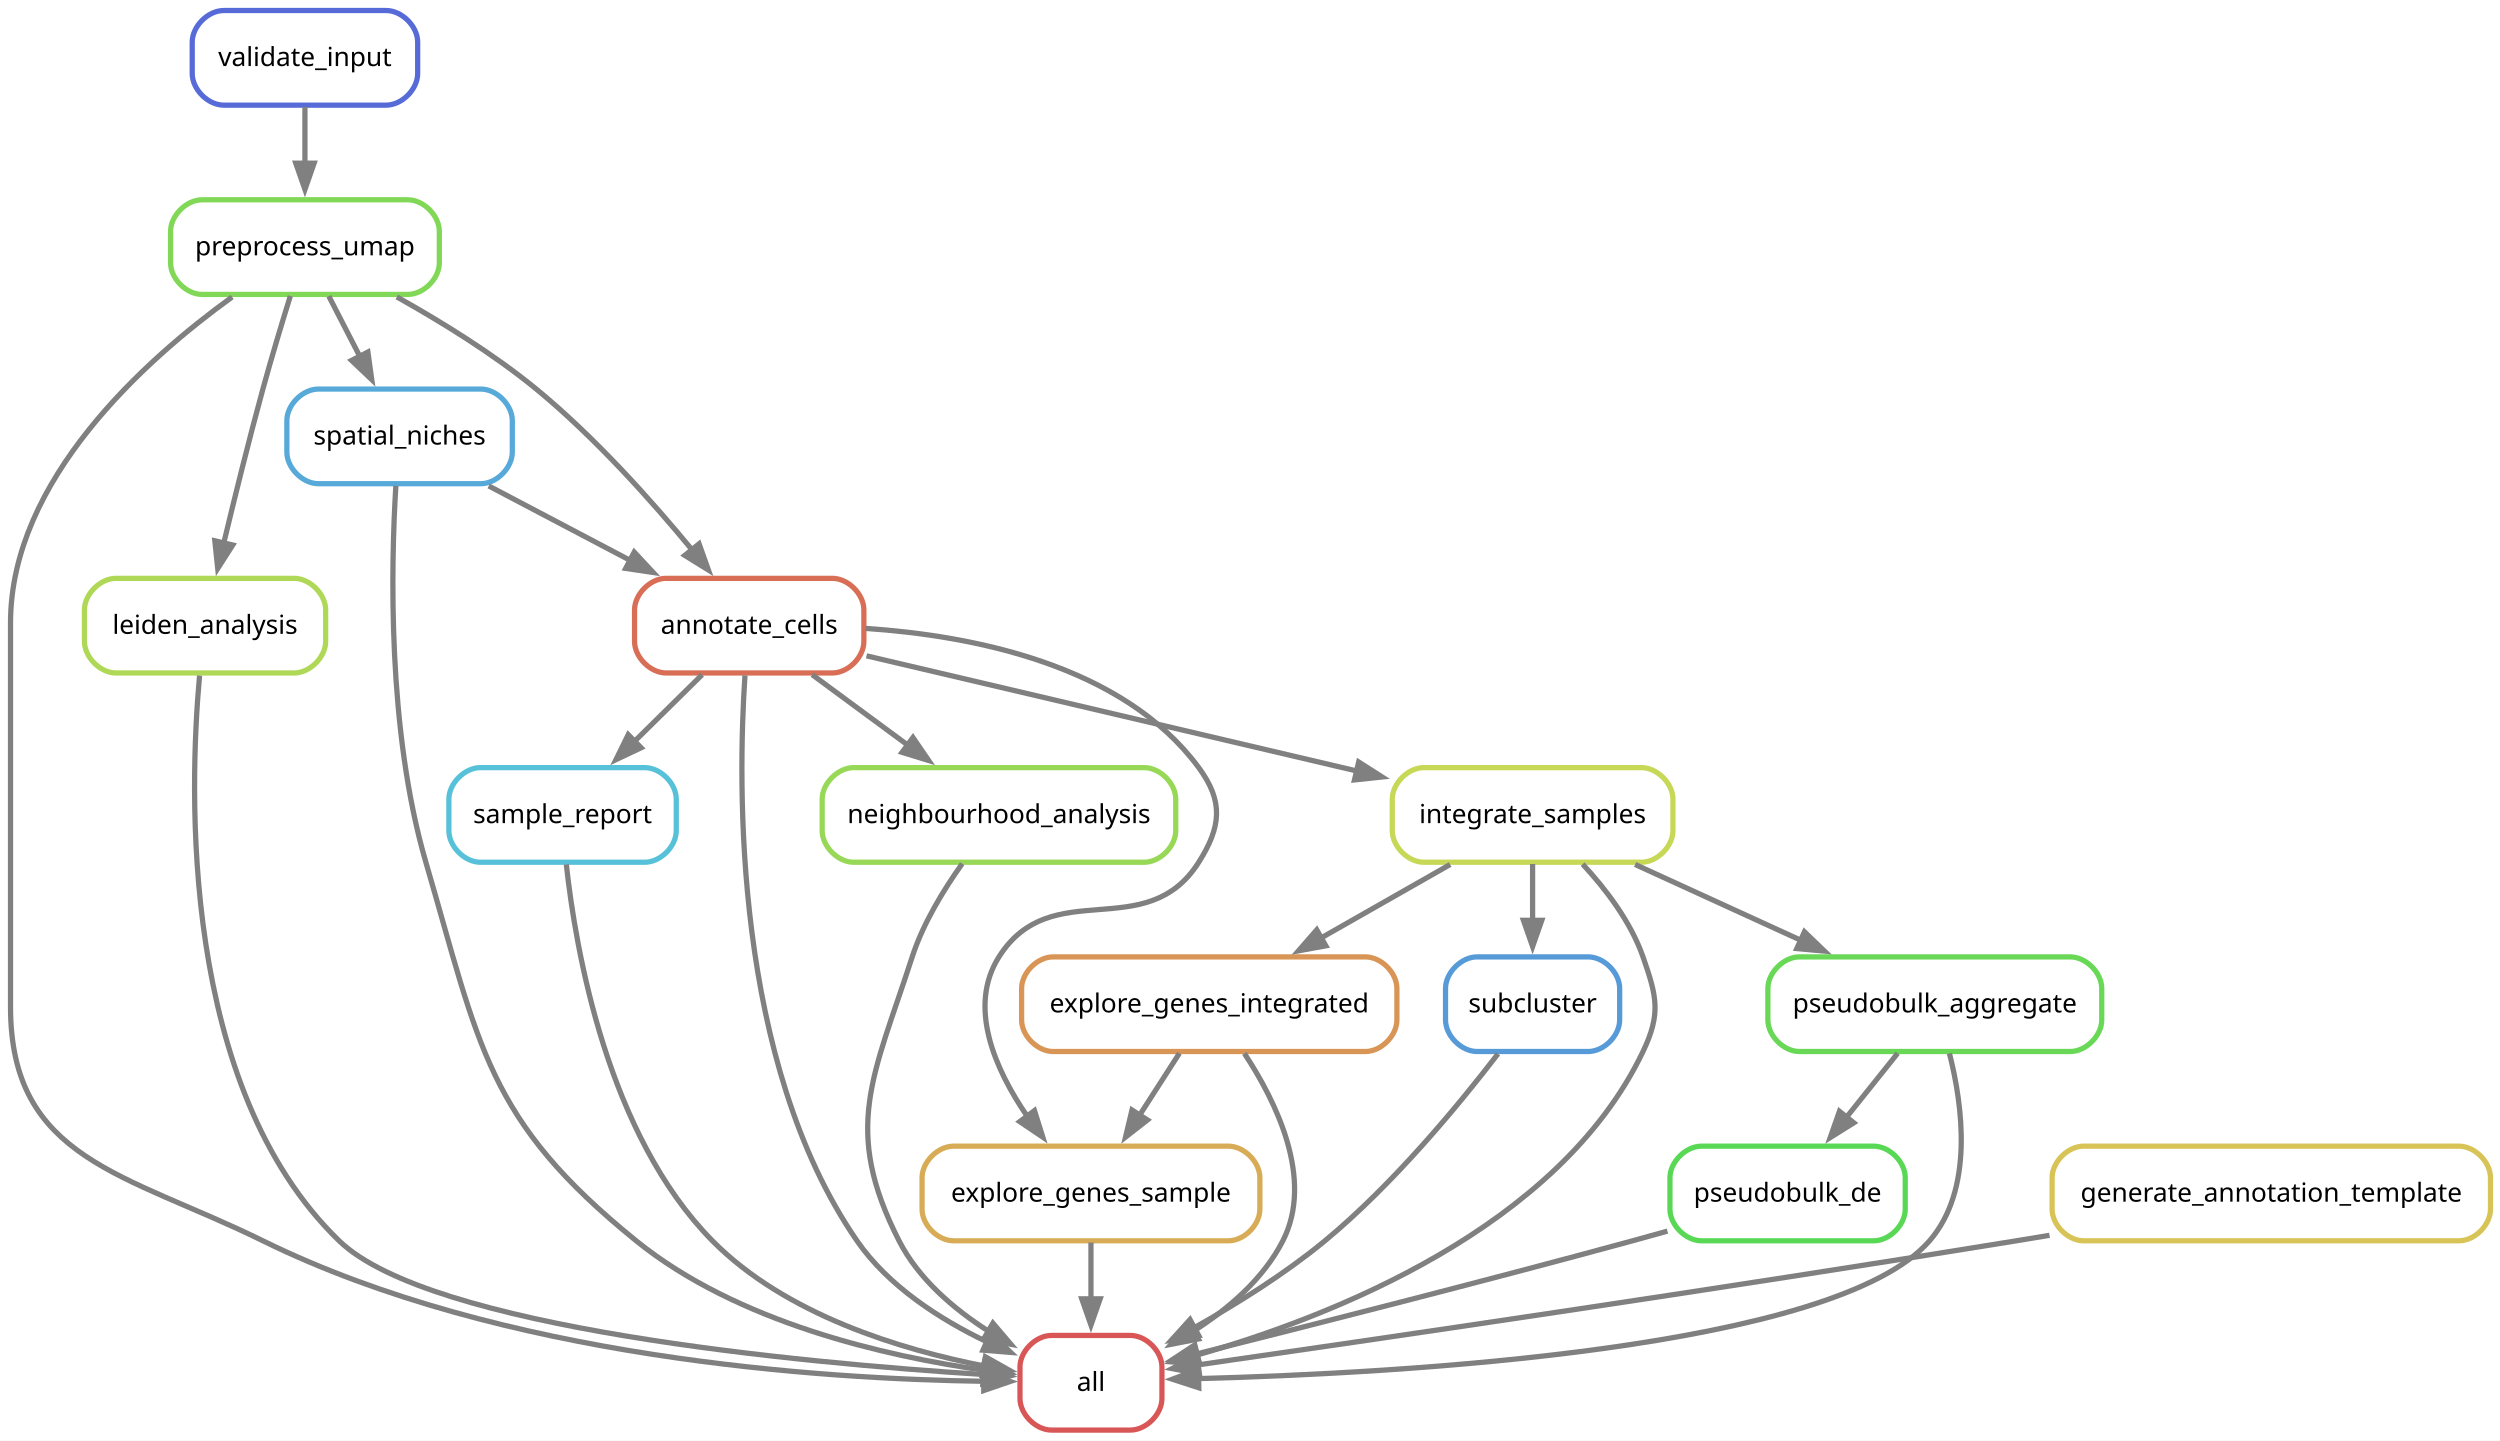
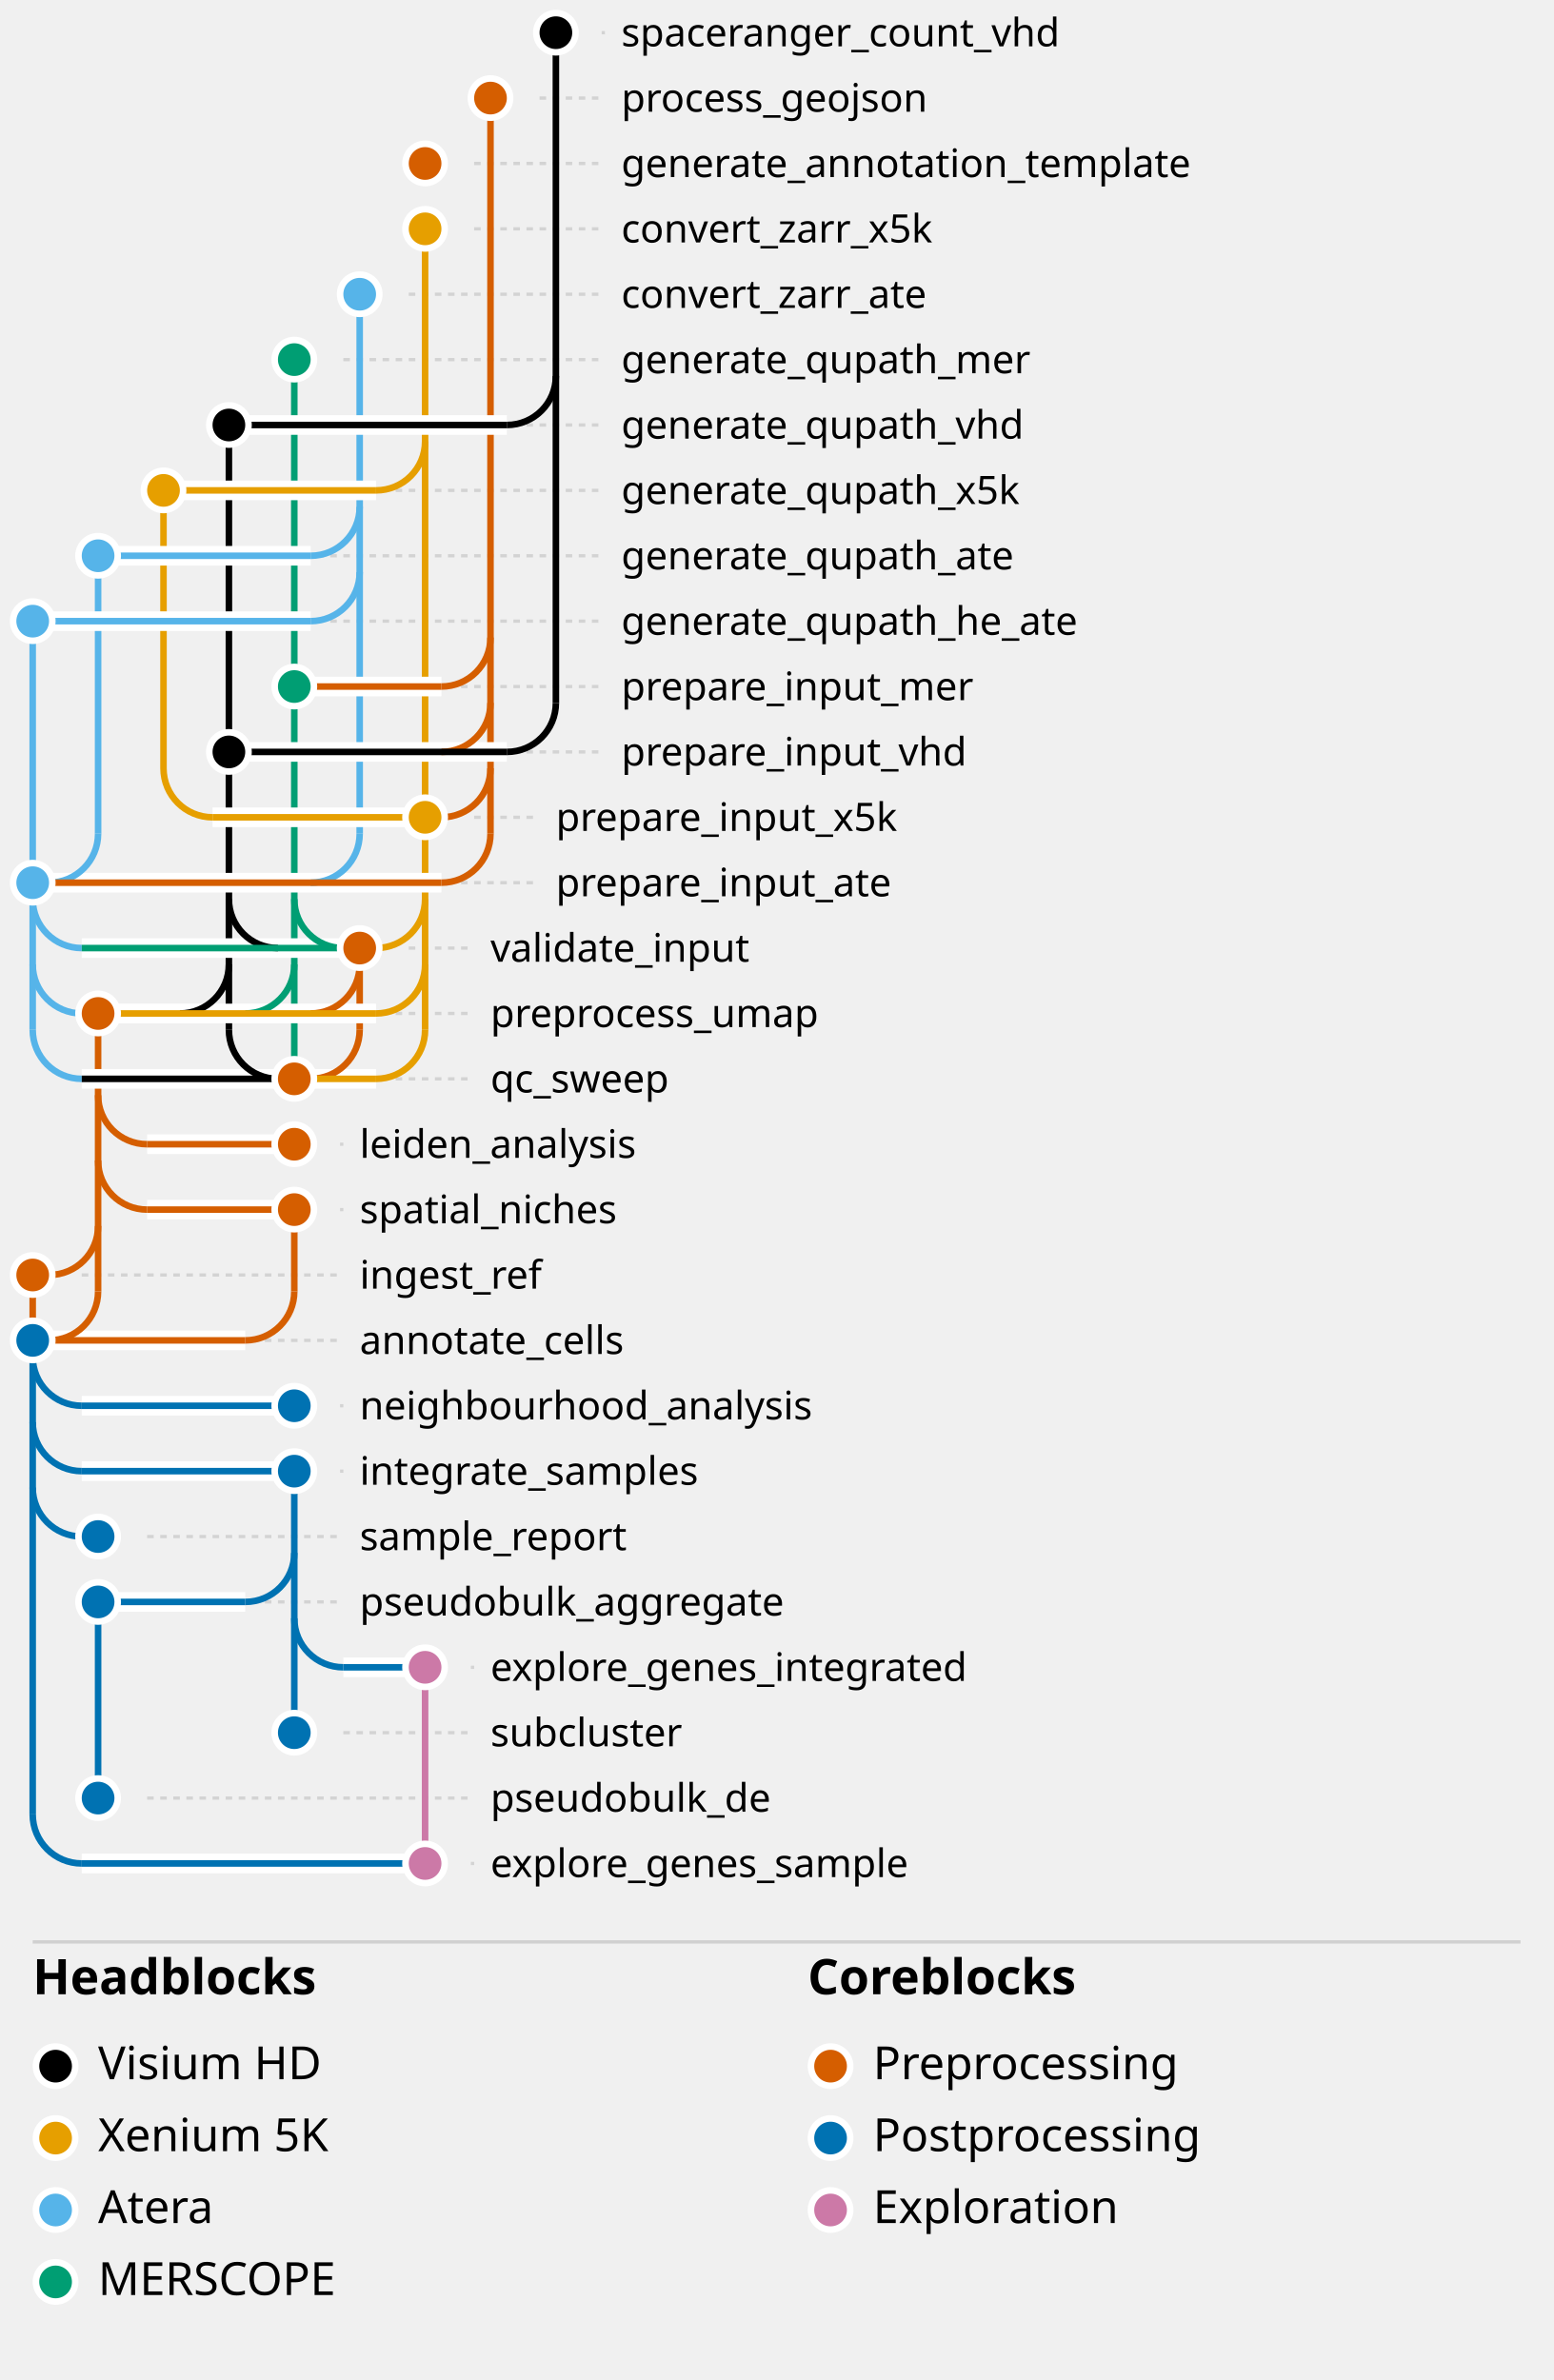
- <svg xmlns="http://www.w3.org/2000/svg" width="951pt" height="548pt" viewBox="0.00 0.00 951.00 548.00">
-   <g id="graph0" class="graph" transform="scale(1 1) rotate(0) translate(4 544)">
-     <polygon fill="white" stroke="none" points="-4,4 -4,-544 947.38,-544 947.38,4 -4,4" />
-     <g id="node1" class="node">
-       <path fill="none" stroke="#d85656" stroke-width="2" d="M426,-36C426,-36 396,-36 396,-36 390,-36 384,-30 384,-24 384,-24 384,-12 384,-12 384,-6 390,0 396,0 396,0 426,0 426,0 432,0 438,-6 438,-12 438,-12 438,-24 438,-24 438,-30 432,-36 426,-36" />
-       <text xml:space="preserve" text-anchor="middle" x="411" y="-14.88" font-family="sans" font-size="10.00">all</text>
-     </g>
-     <g id="node2" class="node">
-       <path fill="none" stroke="#80d856" stroke-width="2" d="M151.12,-468C151.12,-468 72.88,-468 72.88,-468 66.88,-468 60.88,-462 60.88,-456 60.88,-456 60.88,-444 60.88,-444 60.88,-438 66.88,-432 72.88,-432 72.88,-432 151.12,-432 151.12,-432 157.12,-432 163.12,-438 163.12,-444 163.12,-444 163.12,-456 163.12,-456 163.12,-462 157.12,-468 151.12,-468" />
-       <text xml:space="preserve" text-anchor="middle" x="112" y="-446.88" font-family="sans" font-size="10.00">preprocess_umap</text>
-     </g>
-     <g id="edge2" class="edge">
-       <path fill="none" stroke="grey" stroke-width="2" d="M84.31,-431.03C51.15,-407.07 0,-361.32 0,-307 0,-307 0,-307 0,-161 0,-102.82 43.79,-97.68 96,-72 186.87,-27.3 308.37,-19.41 370.57,-18.55" />
-       <polygon fill="grey" stroke="grey" stroke-width="2" points="370.27,-22.05 380.25,-18.48 370.22,-15.05 370.27,-22.05" />
-     </g>
-     <g id="node4" class="node">
-       <path fill="none" stroke="#afd856" stroke-width="2" d="M107.88,-324C107.88,-324 40.12,-324 40.12,-324 34.12,-324 28.12,-318 28.12,-312 28.12,-312 28.12,-300 28.12,-300 28.12,-294 34.12,-288 40.12,-288 40.12,-288 107.88,-288 107.88,-288 113.88,-288 119.88,-294 119.88,-300 119.88,-300 119.88,-312 119.88,-312 119.88,-318 113.88,-324 107.88,-324" />
-       <text xml:space="preserve" text-anchor="middle" x="74" y="-302.88" font-family="sans" font-size="10.00">leiden_analysis</text>
-     </g>
-     <g id="edge15" class="edge">
-       <path fill="none" stroke="grey" stroke-width="2" d="M106.44,-431.4C103.25,-421.11 99.25,-407.86 96,-396 90.66,-376.53 85.21,-354.49 81.07,-337.22" />
-       <polygon fill="grey" stroke="grey" stroke-width="2" points="84.53,-336.67 78.82,-327.74 77.72,-338.28 84.53,-336.67" />
-     </g>
-     <g id="node5" class="node">
-       <path fill="none" stroke="#56a9d8" stroke-width="2" d="M178.88,-396C178.88,-396 117.12,-396 117.12,-396 111.12,-396 105.12,-390 105.12,-384 105.12,-384 105.12,-372 105.12,-372 105.12,-366 111.12,-360 117.12,-360 117.12,-360 178.88,-360 178.88,-360 184.88,-360 190.88,-366 190.88,-372 190.88,-372 190.88,-384 190.88,-384 190.88,-390 184.88,-396 178.88,-396" />
-       <text xml:space="preserve" text-anchor="middle" x="148" y="-374.88" font-family="sans" font-size="10.00">spatial_niches</text>
-     </g>
-     <g id="edge16" class="edge">
-       <path fill="none" stroke="grey" stroke-width="2" d="M121.08,-431.34C124.68,-424.34 128.91,-416.12 132.94,-408.28" />
-       <polygon fill="grey" stroke="grey" stroke-width="2" points="135.95,-410.09 137.41,-399.59 129.72,-406.89 135.95,-410.09" />
-     </g>
-     <g id="node6" class="node">
-       <path fill="none" stroke="#d86e56" stroke-width="2" d="M312.62,-324C312.62,-324 249.38,-324 249.38,-324 243.38,-324 237.38,-318 237.38,-312 237.38,-312 237.38,-300 237.38,-300 237.38,-294 243.38,-288 249.38,-288 249.38,-288 312.62,-288 312.62,-288 318.62,-288 324.62,-294 324.62,-300 324.62,-300 324.62,-312 324.62,-312 324.62,-318 318.62,-324 312.62,-324" />
-       <text xml:space="preserve" text-anchor="middle" x="281" y="-302.88" font-family="sans" font-size="10.00">annotate_cells</text>
-     </g>
-     <g id="edge18" class="edge">
-       <path fill="none" stroke="grey" stroke-width="2" d="M146.96,-431.04C163.76,-421.65 183.73,-409.35 200,-396 222.24,-377.74 244,-353.37 259.35,-334.74" />
-       <polygon fill="grey" stroke="grey" stroke-width="2" points="261.93,-337.13 265.49,-327.15 256.48,-332.73 261.93,-337.13" />
-     </g>
-     <g id="node3" class="node">
-       <path fill="none" stroke="#566bd8" stroke-width="2" d="M142.88,-540C142.88,-540 81.12,-540 81.12,-540 75.12,-540 69.12,-534 69.12,-528 69.12,-528 69.12,-516 69.12,-516 69.12,-510 75.12,-504 81.12,-504 81.12,-504 142.88,-504 142.88,-504 148.88,-504 154.88,-510 154.88,-516 154.88,-516 154.88,-528 154.88,-528 154.88,-534 148.88,-540 142.88,-540" />
-       <text xml:space="preserve" text-anchor="middle" x="112" y="-518.88" font-family="sans" font-size="10.00">validate_input</text>
-     </g>
-     <g id="edge14" class="edge">
-       <path fill="none" stroke="grey" stroke-width="2" d="M112,-503.34C112,-496.75 112,-489.08 112,-481.67" />
-       <polygon fill="grey" stroke="grey" stroke-width="2" points="115.5,-481.93 112,-471.93 108.5,-481.93 115.5,-481.93" />
-     </g>
-     <g id="edge7" class="edge">
-       <path fill="none" stroke="grey" stroke-width="2" d="M71.92,-287.02C67.94,-243.28 64.46,-130.62 125,-72 159.42,-38.67 299.97,-25.63 370.39,-21.11" />
-       <polygon fill="grey" stroke="grey" stroke-width="2" points="370.29,-24.63 380.06,-20.53 369.87,-17.64 370.29,-24.63" />
-     </g>
-     <g id="edge1" class="edge">
-       <path fill="none" stroke="grey" stroke-width="2" d="M146.58,-359.17C144.74,-329 143.3,-266.26 158,-216 178.55,-145.73 181.09,-118.06 238,-72 276.33,-40.97 332.71,-28.07 370.58,-22.73" />
-       <polygon fill="grey" stroke="grey" stroke-width="2" points="370.67,-26.25 380.15,-21.52 369.79,-19.3 370.67,-26.25" />
-     </g>
-     <g id="edge17" class="edge">
-       <path fill="none" stroke="grey" stroke-width="2" d="M181.91,-359.15C198.24,-350.56 218.07,-340.12 235.68,-330.85" />
-       <polygon fill="grey" stroke="grey" stroke-width="2" points="237.26,-333.98 244.48,-326.22 234,-327.78 237.26,-333.98" />
-     </g>
-     <g id="edge3" class="edge">
-       <path fill="none" stroke="grey" stroke-width="2" d="M279.39,-287.08C276.59,-245.36 275,-140.12 322,-72 333.95,-54.68 353.57,-42.12 371.35,-33.59" />
-       <polygon fill="grey" stroke="grey" stroke-width="2" points="372.75,-36.79 380.48,-29.54 369.92,-30.4 372.75,-36.79" />
-     </g>
-     <g id="node7" class="node">
-       <path fill="none" stroke="#97d856" stroke-width="2" d="M431.25,-252C431.25,-252 320.75,-252 320.75,-252 314.75,-252 308.75,-246 308.75,-240 308.75,-240 308.75,-228 308.75,-228 308.75,-222 314.75,-216 320.75,-216 320.75,-216 431.25,-216 431.25,-216 437.25,-216 443.25,-222 443.25,-228 443.25,-228 443.25,-240 443.25,-240 443.25,-246 437.25,-252 431.25,-252" />
-       <text xml:space="preserve" text-anchor="middle" x="376" y="-230.88" font-family="sans" font-size="10.00">neighbourhood_analysis</text>
-     </g>
-     <g id="edge19" class="edge">
-       <path fill="none" stroke="grey" stroke-width="2" d="M304.97,-287.34C316.03,-279.19 329.35,-269.37 341.46,-260.45" />
-       <polygon fill="grey" stroke="grey" stroke-width="2" points="343.29,-263.45 349.27,-254.7 339.14,-257.81 343.29,-263.45" />
-     </g>
-     <g id="node9" class="node">
-       <path fill="none" stroke="#c6d856" stroke-width="2" d="M620.38,-252C620.38,-252 537.62,-252 537.62,-252 531.62,-252 525.62,-246 525.62,-240 525.62,-240 525.62,-228 525.62,-228 525.62,-222 531.62,-216 537.62,-216 537.62,-216 620.38,-216 620.38,-216 626.38,-216 632.38,-222 632.38,-228 632.38,-228 632.38,-240 632.38,-240 632.38,-246 626.38,-252 620.38,-252" />
-       <text xml:space="preserve" text-anchor="middle" x="579" y="-230.88" font-family="sans" font-size="10.00">integrate_samples</text>
-     </g>
-     <g id="edge21" class="edge">
-       <path fill="none" stroke="grey" stroke-width="2" d="M325.61,-294.52C375.05,-282.91 455.3,-264.06 512.23,-250.69" />
-       <polygon fill="grey" stroke="grey" stroke-width="2" points="512.84,-254.14 521.77,-248.44 511.24,-247.32 512.84,-254.14" />
-     </g>
-     <g id="node11" class="node">
-       <path fill="none" stroke="#56c1d8" stroke-width="2" d="M241.25,-252C241.25,-252 178.75,-252 178.75,-252 172.75,-252 166.75,-246 166.75,-240 166.75,-240 166.75,-228 166.75,-228 166.75,-222 172.75,-216 178.75,-216 178.75,-216 241.25,-216 241.25,-216 247.25,-216 253.25,-222 253.25,-228 253.25,-228 253.25,-240 253.25,-240 253.25,-246 247.25,-252 241.25,-252" />
-       <text xml:space="preserve" text-anchor="middle" x="210" y="-230.88" font-family="sans" font-size="10.00">sample_report</text>
-     </g>
-     <g id="edge23" class="edge">
-       <path fill="none" stroke="grey" stroke-width="2" d="M263.08,-287.34C255.24,-279.6 245.86,-270.36 237.19,-261.81" />
-       <polygon fill="grey" stroke="grey" stroke-width="2" points="239.89,-259.56 230.31,-255.03 234.98,-264.54 239.89,-259.56" />
-     </g>
-     <g id="node13" class="node">
-       <path fill="none" stroke="#d8ac56" stroke-width="2" d="M463.25,-108C463.25,-108 358.75,-108 358.75,-108 352.75,-108 346.75,-102 346.75,-96 346.75,-96 346.75,-84 346.75,-84 346.75,-78 352.75,-72 358.75,-72 358.75,-72 463.25,-72 463.25,-72 469.25,-72 475.25,-78 475.25,-84 475.25,-84 475.25,-96 475.25,-96 475.25,-102 469.25,-108 463.25,-108" />
-       <text xml:space="preserve" text-anchor="middle" x="411" y="-86.88" font-family="sans" font-size="10.00">explore_genes_sample</text>
-     </g>
-     <g id="edge25" class="edge">
-       <path fill="none" stroke="grey" stroke-width="2" d="M325.34,-304.95C365.66,-302.25 423.14,-291.16 452,-252 461.49,-239.12 460.56,-229.52 452,-216 432.01,-184.42 395.99,-211.58 376,-180 364.03,-161.09 374.37,-137.42 386.84,-119.24" />
-       <polygon fill="grey" stroke="grey" stroke-width="2" points="389.51,-121.53 392.68,-111.42 383.9,-117.34 389.51,-121.53" />
-     </g>
-     <g id="edge9" class="edge">
-       <path fill="none" stroke="grey" stroke-width="2" d="M362.03,-215.46C355.01,-205.62 347.14,-192.79 343,-180 328.2,-134.28 316.18,-114.81 338,-72 345.39,-57.5 358.81,-46.04 372.14,-37.54" />
-       <polygon fill="grey" stroke="grey" stroke-width="2" points="373.7,-40.68 380.57,-32.62 370.17,-34.64 373.7,-40.68" />
-     </g>
-     <g id="node8" class="node">
-       <path fill="none" stroke="#68d856" stroke-width="2" d="M783.5,-180C783.5,-180 680.5,-180 680.5,-180 674.5,-180 668.5,-174 668.5,-168 668.5,-168 668.5,-156 668.5,-156 668.5,-150 674.5,-144 680.5,-144 680.5,-144 783.5,-144 783.5,-144 789.5,-144 795.5,-150 795.5,-156 795.5,-156 795.5,-168 795.5,-168 795.5,-174 789.5,-180 783.5,-180" />
-       <text xml:space="preserve" text-anchor="middle" x="732" y="-158.88" font-family="sans" font-size="10.00">pseudobulk_aggregate</text>
-     </g>
-     <g id="edge13" class="edge">
-       <path fill="none" stroke="grey" stroke-width="2" d="M737.57,-143.28C742.61,-123.43 746.91,-91.5 730,-72 694.28,-30.8 529.08,-21.61 451.48,-19.57" />
-       <polygon fill="grey" stroke="grey" stroke-width="2" points="452.03,-16.08 441.96,-19.35 451.88,-23.08 452.03,-16.08" />
-     </g>
-     <g id="node10" class="node">
-       <path fill="none" stroke="#59d856" stroke-width="2" d="M708.75,-108C708.75,-108 643.25,-108 643.25,-108 637.25,-108 631.25,-102 631.25,-96 631.25,-96 631.25,-84 631.25,-84 631.25,-78 637.25,-72 643.25,-72 643.25,-72 708.75,-72 708.75,-72 714.75,-72 720.75,-78 720.75,-84 720.75,-84 720.75,-96 720.75,-96 720.75,-102 714.75,-108 708.75,-108" />
-       <text xml:space="preserve" text-anchor="middle" x="676" y="-86.88" font-family="sans" font-size="10.00">pseudobulk_de</text>
-     </g>
-     <g id="edge22" class="edge">
-       <path fill="none" stroke="grey" stroke-width="2" d="M717.87,-143.34C711.95,-135.93 704.91,-127.14 698.32,-118.9" />
-       <polygon fill="grey" stroke="grey" stroke-width="2" points="701.19,-116.89 692.21,-111.27 695.73,-121.26 701.19,-116.89" />
-     </g>
-     <g id="edge4" class="edge">
-       <path fill="none" stroke="grey" stroke-width="2" d="M598.04,-215.28C606.85,-205.78 616.37,-193.3 621,-180 626.26,-164.89 627.89,-158.44 621,-144 588.99,-76.93 502.47,-43.12 451.02,-28.46" />
-       <polygon fill="grey" stroke="grey" stroke-width="2" points="452.24,-25.16 441.68,-25.93 450.41,-31.92 452.24,-25.16" />
-     </g>
-     <g id="edge20" class="edge">
-       <path fill="none" stroke="grey" stroke-width="2" d="M618,-215.15C637.17,-206.38 660.51,-195.71 681.07,-186.3" />
-       <polygon fill="grey" stroke="grey" stroke-width="2" points="682.41,-189.54 690.05,-182.19 679.5,-183.17 682.41,-189.54" />
-     </g>
-     <g id="node12" class="node">
-       <path fill="none" stroke="#d89556" stroke-width="2" d="M515.38,-180C515.38,-180 396.62,-180 396.62,-180 390.62,-180 384.62,-174 384.62,-168 384.62,-168 384.62,-156 384.62,-156 384.62,-150 390.62,-144 396.62,-144 396.62,-144 515.38,-144 515.38,-144 521.38,-144 527.38,-150 527.38,-156 527.38,-156 527.38,-168 527.38,-168 527.38,-174 521.38,-180 515.38,-180" />
-       <text xml:space="preserve" text-anchor="middle" x="456" y="-158.88" font-family="sans" font-size="10.00">explore_genes_integrated</text>
-     </g>
-     <g id="edge24" class="edge">
-       <path fill="none" stroke="grey" stroke-width="2" d="M547.64,-215.15C532.75,-206.68 514.73,-196.42 498.62,-187.25" />
-       <polygon fill="grey" stroke="grey" stroke-width="2" points="500.35,-184.21 489.93,-182.31 496.89,-190.3 500.35,-184.21" />
-     </g>
-     <g id="node14" class="node">
-       <path fill="none" stroke="#569ad8" stroke-width="2" d="M600.12,-180C600.12,-180 557.88,-180 557.88,-180 551.88,-180 545.88,-174 545.88,-168 545.88,-168 545.88,-156 545.88,-156 545.88,-150 551.88,-144 557.88,-144 557.88,-144 600.12,-144 600.12,-144 606.12,-144 612.12,-150 612.12,-156 612.12,-156 612.12,-168 612.12,-168 612.12,-174 606.12,-180 600.12,-180" />
-       <text xml:space="preserve" text-anchor="middle" x="579" y="-158.88" font-family="sans" font-size="10.00">subcluster</text>
-     </g>
-     <g id="edge27" class="edge">
-       <path fill="none" stroke="grey" stroke-width="2" d="M579,-215.34C579,-208.75 579,-201.08 579,-193.67" />
-       <polygon fill="grey" stroke="grey" stroke-width="2" points="582.5,-193.93 579,-183.93 575.5,-193.93 582.5,-193.93" />
-     </g>
-     <g id="edge11" class="edge">
-       <path fill="none" stroke="grey" stroke-width="2" d="M630.3,-75.69C625.81,-74.43 621.32,-73.18 617,-72 559.61,-56.35 492.89,-39.42 451.3,-29" />
-       <polygon fill="grey" stroke="grey" stroke-width="2" points="452.21,-25.62 441.66,-26.6 450.51,-32.42 452.21,-25.62" />
-     </g>
-     <g id="edge12" class="edge">
-       <path fill="none" stroke="grey" stroke-width="2" d="M211.43,-215.18C215,-182.45 227.1,-112.4 267,-72 294.72,-43.93 338.56,-30.6 370.59,-24.35" />
-       <polygon fill="grey" stroke="grey" stroke-width="2" points="370.86,-27.86 380.11,-22.67 369.65,-20.96 370.86,-27.86" />
-     </g>
-     <g id="edge10" class="edge">
-       <path fill="none" stroke="grey" stroke-width="2" d="M469.37,-143.27C481.54,-124.81 495.92,-95.38 484,-72 476.61,-57.5 463.19,-46.04 449.86,-37.54" />
-       <polygon fill="grey" stroke="grey" stroke-width="2" points="451.83,-34.64 441.43,-32.62 448.3,-40.68 451.83,-34.64" />
-     </g>
-     <g id="edge26" class="edge">
-       <path fill="none" stroke="grey" stroke-width="2" d="M444.64,-143.34C440.04,-136.18 434.61,-127.73 429.47,-119.73" />
-       <polygon fill="grey" stroke="grey" stroke-width="2" points="432.5,-117.97 424.15,-111.45 426.61,-121.75 432.5,-117.97" />
-     </g>
-     <g id="edge5" class="edge">
-       <path fill="none" stroke="grey" stroke-width="2" d="M411,-71.34C411,-64.75 411,-57.08 411,-49.67" />
-       <polygon fill="grey" stroke="grey" stroke-width="2" points="414.5,-49.93 411,-39.93 407.5,-49.93 414.5,-49.93" />
-     </g>
-     <g id="edge6" class="edge">
-       <path fill="none" stroke="grey" stroke-width="2" d="M565.84,-143.14C551.19,-124.05 526.11,-93.59 500,-72 484.83,-59.46 466.37,-47.95 450.2,-38.89" />
-       <polygon fill="grey" stroke="grey" stroke-width="2" points="452.02,-35.9 441.57,-34.19 448.68,-42.05 452.02,-35.9" />
-     </g>
-     <g id="node15" class="node">
-       <path fill="none" stroke="#d8c356" stroke-width="2" d="M931.38,-108C931.38,-108 788.62,-108 788.62,-108 782.62,-108 776.62,-102 776.62,-96 776.62,-96 776.62,-84 776.62,-84 776.62,-78 782.62,-72 788.62,-72 788.62,-72 931.38,-72 931.38,-72 937.38,-72 943.38,-78 943.38,-84 943.38,-84 943.38,-96 943.38,-96 943.38,-102 937.38,-108 931.38,-108" />
-       <text xml:space="preserve" text-anchor="middle" x="860" y="-86.88" font-family="sans" font-size="10.00">generate_annotation_template</text>
-     </g>
-     <g id="edge8" class="edge">
-       <path fill="none" stroke="grey" stroke-width="2" d="M775.64,-74.09C771.37,-73.37 767.13,-72.67 763,-72 650.3,-53.64 516.91,-34.17 451.41,-24.76" />
-       <polygon fill="grey" stroke="grey" stroke-width="2" points="452.26,-21.35 441.87,-23.39 451.27,-28.28 452.26,-21.35" />
-     </g>
+ <svg xmlns="http://www.w3.org/2000/svg" baseProfile="full" height="100%" version="1.1" viewBox="25.0,5.0,475.0,728.0" width="100%">
+   <defs />
+   <g>
+     <line stroke="lightgrey" stroke-dasharray="2" x1="210.0" x2="209.0" y1="15.0" y2="15.0" />
+     <line stroke="lightgrey" stroke-dasharray="2" x1="190.0" x2="209.0" y1="35.0" y2="35.0" />
+     <line stroke="lightgrey" stroke-dasharray="2" x1="170.0" x2="209.0" y1="55.0" y2="55.0" />
+     <line stroke="lightgrey" stroke-dasharray="2" x1="170.0" x2="209.0" y1="75.0" y2="75.0" />
+     <line stroke="lightgrey" stroke-dasharray="2" x1="150.0" x2="209.0" y1="95.0" y2="95.0" />
+     <line stroke="lightgrey" stroke-dasharray="2" x1="130.0" x2="209.0" y1="115.0" y2="115.0" />
+     <line stroke="lightgrey" stroke-dasharray="2" x1="110.0" x2="209.0" y1="135.0" y2="135.0" />
+     <line stroke="lightgrey" stroke-dasharray="2" x1="90.0" x2="209.0" y1="155.0" y2="155.0" />
+     <line stroke="lightgrey" stroke-dasharray="2" x1="70.0" x2="209.0" y1="175.0" y2="175.0" />
+     <line stroke="lightgrey" stroke-dasharray="2" x1="50.0" x2="209.0" y1="195.0" y2="195.0" />
+     <line stroke="lightgrey" stroke-dasharray="2" x1="130.0" x2="209.0" y1="215.0" y2="215.0" />
+     <line stroke="lightgrey" stroke-dasharray="2" x1="110.0" x2="209.0" y1="235.0" y2="235.0" />
+     <line stroke="lightgrey" stroke-dasharray="2" x1="170.0" x2="189.0" y1="255.0" y2="255.0" />
+     <line stroke="lightgrey" stroke-dasharray="2" x1="50.0" x2="189.0" y1="275.0" y2="275.0" />
+     <line stroke="lightgrey" stroke-dasharray="2" x1="150.0" x2="169.0" y1="295.0" y2="295.0" />
+     <line stroke="lightgrey" stroke-dasharray="2" x1="70.0" x2="169.0" y1="315.0" y2="315.0" />
+     <line stroke="lightgrey" stroke-dasharray="2" x1="130.0" x2="169.0" y1="335.0" y2="335.0" />
+     <line stroke="lightgrey" stroke-dasharray="2" x1="130.0" x2="129.0" y1="355.0" y2="355.0" />
+     <line stroke="lightgrey" stroke-dasharray="2" x1="130.0" x2="129.0" y1="375.0" y2="375.0" />
+     <line stroke="lightgrey" stroke-dasharray="2" x1="50.0" x2="129.0" y1="395.0" y2="395.0" />
+     <line stroke="lightgrey" stroke-dasharray="2" x1="50.0" x2="129.0" y1="415.0" y2="415.0" />
+     <line stroke="lightgrey" stroke-dasharray="2" x1="130.0" x2="129.0" y1="435.0" y2="435.0" />
+     <line stroke="lightgrey" stroke-dasharray="2" x1="130.0" x2="129.0" y1="455.0" y2="455.0" />
+     <line stroke="lightgrey" stroke-dasharray="2" x1="70.0" x2="129.0" y1="475.0" y2="475.0" />
+     <line stroke="lightgrey" stroke-dasharray="2" x1="70.0" x2="129.0" y1="495.0" y2="495.0" />
+     <line stroke="lightgrey" stroke-dasharray="2" x1="170.0" x2="169.0" y1="515.0" y2="515.0" />
+     <line stroke="lightgrey" stroke-dasharray="2" x1="130.0" x2="169.0" y1="535.0" y2="535.0" />
+     <line stroke="lightgrey" stroke-dasharray="2" x1="70.0" x2="169.0" y1="555.0" y2="555.0" />
+     <line stroke="lightgrey" stroke-dasharray="2" x1="170.0" x2="169.0" y1="575.0" y2="575.0" />
+   </g>
+   <g>
+     <line stroke="#009E73" stroke-width="2.0" x1="115.0" x2="115.0" y1="115.0" y2="215.0" />
+     <line stroke="#000000" stroke-width="2.0" x1="95.0" x2="95.0" y1="135.0" y2="235.0" />
+     <line stroke="#000000" stroke-width="2.0" x1="195.0" x2="195.0" y1="15.0" y2="220.0" />
+     <line stroke="#E69F00" stroke-width="2.0" x1="75.0" x2="75.0" y1="155.0" y2="240.0" />
+     <line stroke="#E69F00" stroke-width="2.0" x1="155.0" x2="155.0" y1="75.0" y2="255.0" />
+     <line stroke="#56B4E9" stroke-width="2.0" x1="35.0" x2="35.0" y1="195.0" y2="275.0" />
+     <line stroke="#56B4E9" stroke-width="2.0" x1="55.0" x2="55.0" y1="175.0" y2="260.0" />
+     <line stroke="#56B4E9" stroke-width="2.0" x1="135.0" x2="135.0" y1="95.0" y2="260.0" />
+     <line stroke="#D55E00" stroke-width="2.0" x1="175.0" x2="175.0" y1="35.0" y2="260.0" />
+     <line stroke="#56B4E9" stroke-width="2.0" x1="35.0" x2="35.0" y1="275.0" y2="320.0" />
+     <line stroke="#000000" stroke-width="2.0" x1="95.0" x2="95.0" y1="235.0" y2="320.0" />
+     <line stroke="#009E73" stroke-width="2.0" x1="115.0" x2="115.0" y1="215.0" y2="335.0" />
+     <line stroke="#D55E00" stroke-width="2.0" x1="135.0" x2="135.0" y1="295.0" y2="320.0" />
+     <line stroke="#E69F00" stroke-width="2.0" x1="155.0" x2="155.0" y1="255.0" y2="320.0" />
+     <line stroke="#D55E00" stroke-width="2.0" x1="35.0" x2="35.0" y1="395.0" y2="415.0" />
+     <line stroke="#D55E00" stroke-width="2.0" x1="55.0" x2="55.0" y1="315.0" y2="400.0" />
+     <line stroke="#D55E00" stroke-width="2.0" x1="115.0" x2="115.0" y1="375.0" y2="400.0" />
+     <line stroke="#0072B2" stroke-width="2.0" x1="115.0" x2="115.0" y1="455.0" y2="535.0" />
+     <line stroke="#0072B2" stroke-width="2.0" x1="55.0" x2="55.0" y1="495.0" y2="555.0" />
+     <line stroke="#0072B2" stroke-width="2.0" x1="35.0" x2="35.0" y1="415.0" y2="560.0" />
+     <line stroke="#CC79A7" stroke-width="2.0" x1="155.0" x2="155.0" y1="515.0" y2="575.0" />
+   </g>
+   <g>
+     <line stroke="white" stroke-width="6.0" x1="95.0" x2="180.0" y1="135.0" y2="135.0" />
+     <line stroke="white" stroke-width="6.0" x1="75.0" x2="140.0" y1="155.0" y2="155.0" />
+     <line stroke="white" stroke-width="6.0" x1="55.0" x2="120.0" y1="175.0" y2="175.0" />
+     <line stroke="white" stroke-width="6.0" x1="35.0" x2="120.0" y1="195.0" y2="195.0" />
+     <line stroke="white" stroke-width="6.0" x1="115.0" x2="160.0" y1="215.0" y2="215.0" />
+     <line stroke="white" stroke-width="6.0" x1="95.0" x2="180.0" y1="235.0" y2="235.0" />
+     <line stroke="white" stroke-width="6.0" x1="90.0" x2="155.0" y1="255.0" y2="255.0" />
+     <line stroke="white" stroke-width="6.0" x1="155.0" x2="160.0" y1="255.0" y2="255.0" />
+     <line stroke="white" stroke-width="6.0" x1="35.0" x2="160.0" y1="275.0" y2="275.0" />
+     <line stroke="white" stroke-width="6.0" x1="50.0" x2="135.0" y1="295.0" y2="295.0" />
+     <line stroke="white" stroke-width="6.0" x1="135.0" x2="140.0" y1="295.0" y2="295.0" />
+     <line stroke="white" stroke-width="6.0" x1="50.0" x2="55.0" y1="315.0" y2="315.0" />
+     <line stroke="white" stroke-width="6.0" x1="55.0" x2="140.0" y1="315.0" y2="315.0" />
+     <line stroke="white" stroke-width="6.0" x1="50.0" x2="115.0" y1="335.0" y2="335.0" />
+     <line stroke="white" stroke-width="6.0" x1="115.0" x2="140.0" y1="335.0" y2="335.0" />
+     <line stroke="white" stroke-width="6.0" x1="70.0" x2="115.0" y1="355.0" y2="355.0" />
+     <line stroke="white" stroke-width="6.0" x1="70.0" x2="115.0" y1="375.0" y2="375.0" />
+     <line stroke="white" stroke-width="6.0" x1="35.0" x2="40.0" y1="395.0" y2="395.0" />
+     <line stroke="white" stroke-width="6.0" x1="35.0" x2="100.0" y1="415.0" y2="415.0" />
+     <line stroke="white" stroke-width="6.0" x1="50.0" x2="115.0" y1="435.0" y2="435.0" />
+     <line stroke="white" stroke-width="6.0" x1="50.0" x2="115.0" y1="455.0" y2="455.0" />
+     <line stroke="white" stroke-width="6.0" x1="50.0" x2="55.0" y1="475.0" y2="475.0" />
+     <line stroke="white" stroke-width="6.0" x1="55.0" x2="100.0" y1="495.0" y2="495.0" />
+     <line stroke="white" stroke-width="6.0" x1="130.0" x2="155.0" y1="515.0" y2="515.0" />
+     <line stroke="white" stroke-width="6.0" x1="50.0" x2="155.0" y1="575.0" y2="575.0" />
+   </g>
+   <g>
+     <path d="M 195.0,120.0 a15.0,15.0 0 0,1 -15.0,15.0" fill="none" stroke="#000000" stroke-width="2.0" />
+     <line stroke="#000000" stroke-width="2.0" x1="95.0" x2="180.0" y1="135.0" y2="135.0" />
+     <path d="M 155.0,140.0 a15.0,15.0 0 0,1 -15.0,15.0" fill="none" stroke="#E69F00" stroke-width="2.0" />
+     <line stroke="#E69F00" stroke-width="2.0" x1="75.0" x2="140.0" y1="155.0" y2="155.0" />
+     <path d="M 135.0,160.0 a15.0,15.0 0 0,1 -15.0,15.0" fill="none" stroke="#56B4E9" stroke-width="2.0" />
+     <line stroke="#56B4E9" stroke-width="2.0" x1="55.0" x2="120.0" y1="175.0" y2="175.0" />
+     <path d="M 135.0,180.0 a15.0,15.0 0 0,1 -15.0,15.0" fill="none" stroke="#56B4E9" stroke-width="2.0" />
+     <line stroke="#56B4E9" stroke-width="2.0" x1="35.0" x2="120.0" y1="195.0" y2="195.0" />
+     <path d="M 175.0,200.0 a15.0,15.0 0 0,1 -15.0,15.0" fill="none" stroke="#D55E00" stroke-width="2.0" />
+     <line stroke="#D55E00" stroke-width="2.0" x1="115.0" x2="160.0" y1="215.0" y2="215.0" />
+     <path d="M 175.0,220.0 a15.0,15.0 0 0,1 -15.0,15.0" fill="none" stroke="#D55E00" stroke-width="2.0" />
+     <path d="M 195.0,220.0 a15.0,15.0 0 0,1 -15.0,15.0" fill="none" stroke="#000000" stroke-width="2.0" />
+     <line stroke="#000000" stroke-width="2.0" x1="95.0" x2="180.0" y1="235.0" y2="235.0" />
+     <path d="M 75.0,240.0 a15.0,15.0 0 0,0 15.0,15.0" fill="none" stroke="#E69F00" stroke-width="2.0" />
+     <line stroke="#E69F00" stroke-width="2.0" x1="90.0" x2="155.0" y1="255.0" y2="255.0" />
+     <path d="M 175.0,240.0 a15.0,15.0 0 0,1 -15.0,15.0" fill="none" stroke="#D55E00" stroke-width="2.0" />
+     <line stroke="#D55E00" stroke-width="2.0" x1="155.0" x2="160.0" y1="255.0" y2="255.0" />
+     <path d="M 55.0,260.0 a15.0,15.0 0 0,1 -15.0,15.0" fill="none" stroke="#56B4E9" stroke-width="2.0" />
+     <path d="M 135.0,260.0 a15.0,15.0 0 0,1 -15.0,15.0" fill="none" stroke="#56B4E9" stroke-width="2.0" />
+     <path d="M 175.0,260.0 a15.0,15.0 0 0,1 -15.0,15.0" fill="none" stroke="#D55E00" stroke-width="2.0" />
+     <line stroke="#D55E00" stroke-width="2.0" x1="35.0" x2="160.0" y1="275.0" y2="275.0" />
+     <path d="M 35.0,280.0 a15.0,15.0 0 0,0 15.0,15.0" fill="none" stroke="#56B4E9" stroke-width="2.0" />
+     <path d="M 95.0,280.0 a15.0,15.0 0 0,0 15.0,15.0" fill="none" stroke="#000000" stroke-width="2.0" />
+     <path d="M 115.0,280.0 a15.0,15.0 0 0,0 15.0,15.0" fill="none" stroke="#009E73" stroke-width="2.0" />
+     <line stroke="#009E73" stroke-width="2.0" x1="50.0" x2="135.0" y1="295.0" y2="295.0" />
+     <path d="M 155.0,280.0 a15.0,15.0 0 0,1 -15.0,15.0" fill="none" stroke="#E69F00" stroke-width="2.0" />
+     <line stroke="#E69F00" stroke-width="2.0" x1="135.0" x2="140.0" y1="295.0" y2="295.0" />
+     <path d="M 35.0,300.0 a15.0,15.0 0 0,0 15.0,15.0" fill="none" stroke="#56B4E9" stroke-width="2.0" />
+     <line stroke="#56B4E9" stroke-width="2.0" x1="50.0" x2="55.0" y1="315.0" y2="315.0" />
+     <path d="M 95.0,300.0 a15.0,15.0 0 0,1 -15.0,15.0" fill="none" stroke="#000000" stroke-width="2.0" />
+     <path d="M 115.0,300.0 a15.0,15.0 0 0,1 -15.0,15.0" fill="none" stroke="#009E73" stroke-width="2.0" />
+     <path d="M 135.0,300.0 a15.0,15.0 0 0,1 -15.0,15.0" fill="none" stroke="#D55E00" stroke-width="2.0" />
+     <path d="M 155.0,300.0 a15.0,15.0 0 0,1 -15.0,15.0" fill="none" stroke="#E69F00" stroke-width="2.0" />
+     <line stroke="#E69F00" stroke-width="2.0" x1="55.0" x2="140.0" y1="315.0" y2="315.0" />
+     <path d="M 35.0,320.0 a15.0,15.0 0 0,0 15.0,15.0" fill="none" stroke="#56B4E9" stroke-width="2.0" />
+     <path d="M 95.0,320.0 a15.0,15.0 0 0,0 15.0,15.0" fill="none" stroke="#000000" stroke-width="2.0" />
+     <line stroke="#000000" stroke-width="2.0" x1="50.0" x2="115.0" y1="335.0" y2="335.0" />
+     <path d="M 135.0,320.0 a15.0,15.0 0 0,1 -15.0,15.0" fill="none" stroke="#D55E00" stroke-width="2.0" />
+     <path d="M 155.0,320.0 a15.0,15.0 0 0,1 -15.0,15.0" fill="none" stroke="#E69F00" stroke-width="2.0" />
+     <line stroke="#E69F00" stroke-width="2.0" x1="115.0" x2="140.0" y1="335.0" y2="335.0" />
+     <path d="M 55.0,340.0 a15.0,15.0 0 0,0 15.0,15.0" fill="none" stroke="#D55E00" stroke-width="2.0" />
+     <line stroke="#D55E00" stroke-width="2.0" x1="70.0" x2="115.0" y1="355.0" y2="355.0" />
+     <path d="M 55.0,360.0 a15.0,15.0 0 0,0 15.0,15.0" fill="none" stroke="#D55E00" stroke-width="2.0" />
+     <line stroke="#D55E00" stroke-width="2.0" x1="70.0" x2="115.0" y1="375.0" y2="375.0" />
+     <path d="M 55.0,380.0 a15.0,15.0 0 0,1 -15.0,15.0" fill="none" stroke="#D55E00" stroke-width="2.0" />
+     <line stroke="#D55E00" stroke-width="2.0" x1="35.0" x2="40.0" y1="395.0" y2="395.0" />
+     <path d="M 55.0,400.0 a15.0,15.0 0 0,1 -15.0,15.0" fill="none" stroke="#D55E00" stroke-width="2.0" />
+     <path d="M 115.0,400.0 a15.0,15.0 0 0,1 -15.0,15.0" fill="none" stroke="#D55E00" stroke-width="2.0" />
+     <line stroke="#D55E00" stroke-width="2.0" x1="35.0" x2="100.0" y1="415.0" y2="415.0" />
+     <path d="M 35.0,420.0 a15.0,15.0 0 0,0 15.0,15.0" fill="none" stroke="#0072B2" stroke-width="2.0" />
+     <line stroke="#0072B2" stroke-width="2.0" x1="50.0" x2="115.0" y1="435.0" y2="435.0" />
+     <path d="M 35.0,440.0 a15.0,15.0 0 0,0 15.0,15.0" fill="none" stroke="#0072B2" stroke-width="2.0" />
+     <line stroke="#0072B2" stroke-width="2.0" x1="50.0" x2="115.0" y1="455.0" y2="455.0" />
+     <path d="M 35.0,460.0 a15.0,15.0 0 0,0 15.0,15.0" fill="none" stroke="#0072B2" stroke-width="2.0" />
+     <line stroke="#0072B2" stroke-width="2.0" x1="50.0" x2="55.0" y1="475.0" y2="475.0" />
+     <path d="M 115.0,480.0 a15.0,15.0 0 0,1 -15.0,15.0" fill="none" stroke="#0072B2" stroke-width="2.0" />
+     <line stroke="#0072B2" stroke-width="2.0" x1="55.0" x2="100.0" y1="495.0" y2="495.0" />
+     <path d="M 115.0,500.0 a15.0,15.0 0 0,0 15.0,15.0" fill="none" stroke="#0072B2" stroke-width="2.0" />
+     <line stroke="#0072B2" stroke-width="2.0" x1="130.0" x2="155.0" y1="515.0" y2="515.0" />
+     <path d="M 35.0,560.0 a15.0,15.0 0 0,0 15.0,15.0" fill="none" stroke="#0072B2" stroke-width="2.0" />
+     <line stroke="#0072B2" stroke-width="2.0" x1="50.0" x2="155.0" y1="575.0" y2="575.0" />
+   </g>
+   <g>
+     <circle cx="195.0" cy="15.0" fill="#000000" id="Nspaceranger_count_vhd" r="6.0" stroke="white" stroke-width="2.0" />
+     <text dominant-baseline="middle" fill="currentColor" font-family="sans-serif" font-size="inherit" x="215.0" y="15.0">spaceranger_count_vhd</text>
+     <circle cx="175.0" cy="35.0" fill="#D55E00" id="Nprocess_geojson" r="6.0" stroke="white" stroke-width="2.0" />
+     <text dominant-baseline="middle" fill="currentColor" font-family="sans-serif" font-size="inherit" x="215.0" y="35.0">process_geojson</text>
+     <circle cx="155.0" cy="55.0" fill="#D55E00" id="Ngenerate_annotation_template" r="6.0" stroke="white" stroke-width="2.0" />
+     <text dominant-baseline="middle" fill="currentColor" font-family="sans-serif" font-size="inherit" x="215.0" y="55.0">generate_annotation_template</text>
+     <circle cx="155.0" cy="75.0" fill="#E69F00" id="Nconvert_zarr_x5k" r="6.0" stroke="white" stroke-width="2.0" />
+     <text dominant-baseline="middle" fill="currentColor" font-family="sans-serif" font-size="inherit" x="215.0" y="75.0">convert_zarr_x5k</text>
+     <circle cx="135.0" cy="95.0" fill="#56B4E9" id="Nconvert_zarr_ate" r="6.0" stroke="white" stroke-width="2.0" />
+     <text dominant-baseline="middle" fill="currentColor" font-family="sans-serif" font-size="inherit" x="215.0" y="95.0">convert_zarr_ate</text>
+     <circle cx="115.0" cy="115.0" fill="#009E73" id="Ngenerate_qupath_mer" r="6.0" stroke="white" stroke-width="2.0" />
+     <text dominant-baseline="middle" fill="currentColor" font-family="sans-serif" font-size="inherit" x="215.0" y="115.0">generate_qupath_mer</text>
+     <circle cx="95.0" cy="135.0" fill="#000000" id="Ngenerate_qupath_vhd" r="6.0" stroke="white" stroke-width="2.0" />
+     <text dominant-baseline="middle" fill="currentColor" font-family="sans-serif" font-size="inherit" x="215.0" y="135.0">generate_qupath_vhd</text>
+     <circle cx="75.0" cy="155.0" fill="#E69F00" id="Ngenerate_qupath_x5k" r="6.0" stroke="white" stroke-width="2.0" />
+     <text dominant-baseline="middle" fill="currentColor" font-family="sans-serif" font-size="inherit" x="215.0" y="155.0">generate_qupath_x5k</text>
+     <circle cx="55.0" cy="175.0" fill="#56B4E9" id="Ngenerate_qupath_ate" r="6.0" stroke="white" stroke-width="2.0" />
+     <text dominant-baseline="middle" fill="currentColor" font-family="sans-serif" font-size="inherit" x="215.0" y="175.0">generate_qupath_ate</text>
+     <circle cx="35.0" cy="195.0" fill="#56B4E9" id="Ngenerate_qupath_he_ate" r="6.0" stroke="white" stroke-width="2.0" />
+     <text dominant-baseline="middle" fill="currentColor" font-family="sans-serif" font-size="inherit" x="215.0" y="195.0">generate_qupath_he_ate</text>
+     <circle cx="115.0" cy="215.0" fill="#009E73" id="Nprepare_input_mer" r="6.0" stroke="white" stroke-width="2.0" />
+     <text dominant-baseline="middle" fill="currentColor" font-family="sans-serif" font-size="inherit" x="215.0" y="215.0">prepare_input_mer</text>
+     <circle cx="95.0" cy="235.0" fill="#000000" id="Nprepare_input_vhd" r="6.0" stroke="white" stroke-width="2.0" />
+     <text dominant-baseline="middle" fill="currentColor" font-family="sans-serif" font-size="inherit" x="215.0" y="235.0">prepare_input_vhd</text>
+     <circle cx="155.0" cy="255.0" fill="#E69F00" id="Nprepare_input_x5k" r="6.0" stroke="white" stroke-width="2.0" />
+     <text dominant-baseline="middle" fill="currentColor" font-family="sans-serif" font-size="inherit" x="195.0" y="255.0">prepare_input_x5k</text>
+     <circle cx="35.0" cy="275.0" fill="#56B4E9" id="Nprepare_input_ate" r="6.0" stroke="white" stroke-width="2.0" />
+     <text dominant-baseline="middle" fill="currentColor" font-family="sans-serif" font-size="inherit" x="195.0" y="275.0">prepare_input_ate</text>
+     <circle cx="135.0" cy="295.0" fill="#D55E00" id="Nvalidate_input" r="6.0" stroke="white" stroke-width="2.0" />
+     <text dominant-baseline="middle" fill="currentColor" font-family="sans-serif" font-size="inherit" x="175.0" y="295.0">validate_input</text>
+     <circle cx="55.0" cy="315.0" fill="#D55E00" id="Npreprocess_umap" r="6.0" stroke="white" stroke-width="2.0" />
+     <text dominant-baseline="middle" fill="currentColor" font-family="sans-serif" font-size="inherit" x="175.0" y="315.0">preprocess_umap</text>
+     <circle cx="115.0" cy="335.0" fill="#D55E00" id="Nqc_sweep" r="6.0" stroke="white" stroke-width="2.0" />
+     <text dominant-baseline="middle" fill="currentColor" font-family="sans-serif" font-size="inherit" x="175.0" y="335.0">qc_sweep</text>
+     <circle cx="115.0" cy="355.0" fill="#D55E00" id="Nleiden_analysis" r="6.0" stroke="white" stroke-width="2.0" />
+     <text dominant-baseline="middle" fill="currentColor" font-family="sans-serif" font-size="inherit" x="135.0" y="355.0">leiden_analysis</text>
+     <circle cx="115.0" cy="375.0" fill="#D55E00" id="Nspatial_niches" r="6.0" stroke="white" stroke-width="2.0" />
+     <text dominant-baseline="middle" fill="currentColor" font-family="sans-serif" font-size="inherit" x="135.0" y="375.0">spatial_niches</text>
+     <circle cx="35.0" cy="395.0" fill="#D55E00" id="Ningest_ref" r="6.0" stroke="white" stroke-width="2.0" />
+     <text dominant-baseline="middle" fill="currentColor" font-family="sans-serif" font-size="inherit" x="135.0" y="395.0">ingest_ref</text>
+     <circle cx="35.0" cy="415.0" fill="#0072B2" id="Nannotate_cells" r="6.0" stroke="white" stroke-width="2.0" />
+     <text dominant-baseline="middle" fill="currentColor" font-family="sans-serif" font-size="inherit" x="135.0" y="415.0">annotate_cells</text>
+     <circle cx="115.0" cy="435.0" fill="#0072B2" id="Nneighbourhood_analysis" r="6.0" stroke="white" stroke-width="2.0" />
+     <text dominant-baseline="middle" fill="currentColor" font-family="sans-serif" font-size="inherit" x="135.0" y="435.0">neighbourhood_analysis</text>
+     <circle cx="115.0" cy="455.0" fill="#0072B2" id="Nintegrate_samples" r="6.0" stroke="white" stroke-width="2.0" />
+     <text dominant-baseline="middle" fill="currentColor" font-family="sans-serif" font-size="inherit" x="135.0" y="455.0">integrate_samples</text>
+     <circle cx="55.0" cy="475.0" fill="#0072B2" id="Nsample_report" r="6.0" stroke="white" stroke-width="2.0" />
+     <text dominant-baseline="middle" fill="currentColor" font-family="sans-serif" font-size="inherit" x="135.0" y="475.0">sample_report</text>
+     <circle cx="55.0" cy="495.0" fill="#0072B2" id="Npseudobulk_aggregate" r="6.0" stroke="white" stroke-width="2.0" />
+     <text dominant-baseline="middle" fill="currentColor" font-family="sans-serif" font-size="inherit" x="135.0" y="495.0">pseudobulk_aggregate</text>
+     <circle cx="155.0" cy="515.0" fill="#CC79A7" id="Nexplore_genes_integrated" r="6.0" stroke="white" stroke-width="2.0" />
+     <text dominant-baseline="middle" fill="currentColor" font-family="sans-serif" font-size="inherit" x="175.0" y="515.0">explore_genes_integrated</text>
+     <circle cx="115.0" cy="535.0" fill="#0072B2" id="Nsubcluster" r="6.0" stroke="white" stroke-width="2.0" />
+     <text dominant-baseline="middle" fill="currentColor" font-family="sans-serif" font-size="inherit" x="175.0" y="535.0">subcluster</text>
+     <circle cx="55.0" cy="555.0" fill="#0072B2" id="Npseudobulk_de" r="6.0" stroke="white" stroke-width="2.0" />
+     <text dominant-baseline="middle" fill="currentColor" font-family="sans-serif" font-size="inherit" x="175.0" y="555.0">pseudobulk_de</text>
+     <circle cx="155.0" cy="575.0" fill="#CC79A7" id="Nexplore_genes_sample" r="6.0" stroke="white" stroke-width="2.0" />
+     <text dominant-baseline="middle" fill="currentColor" font-family="sans-serif" font-size="inherit" x="175.0" y="575.0">explore_genes_sample</text>
+   </g>
+   <g id="legend">
+     <line x1="35.0" x2="490.0" y1="599.0" y2="599.0" stroke="#D0D0D0" />
+     <text x="35.0" y="615.0" font-family="sans-serif" font-size="15" font-weight="bold">Headblocks</text>
+     <text x="272.0" y="615.0" font-family="sans-serif" font-size="15" font-weight="bold">Coreblocks</text>
+     <circle cx="42.0" cy="637.0" r="6" fill="#000000" stroke="white" stroke-width="2" />
+     <text x="55.0" y="641.0" font-family="sans-serif" font-size="14">Visium HD</text>
+     <circle cx="42.0" cy="659.0" r="6" fill="#E69F00" stroke="white" stroke-width="2" />
+     <text x="55.0" y="663.0" font-family="sans-serif" font-size="14">Xenium 5K</text>
+     <circle cx="42.0" cy="681.0" r="6" fill="#56B4E9" stroke="white" stroke-width="2" />
+     <text x="55.0" y="685.0" font-family="sans-serif" font-size="14">Atera</text>
+     <circle cx="42.0" cy="703.0" r="6" fill="#009E73" stroke="white" stroke-width="2" />
+     <text x="55.0" y="707.0" font-family="sans-serif" font-size="14">MERSCOPE</text>
+     <circle cx="279.0" cy="637.0" r="6" fill="#D55E00" stroke="white" stroke-width="2" />
+     <text x="292.0" y="641.0" font-family="sans-serif" font-size="14">Preprocessing</text>
+     <circle cx="279.0" cy="659.0" r="6" fill="#0072B2" stroke="white" stroke-width="2" />
+     <text x="292.0" y="663.0" font-family="sans-serif" font-size="14">Postprocessing</text>
+     <circle cx="279.0" cy="681.0" r="6" fill="#CC79A7" stroke="white" stroke-width="2" />
+     <text x="292.0" y="685.0" font-family="sans-serif" font-size="14">Exploration</text>
  </g>
</svg>
